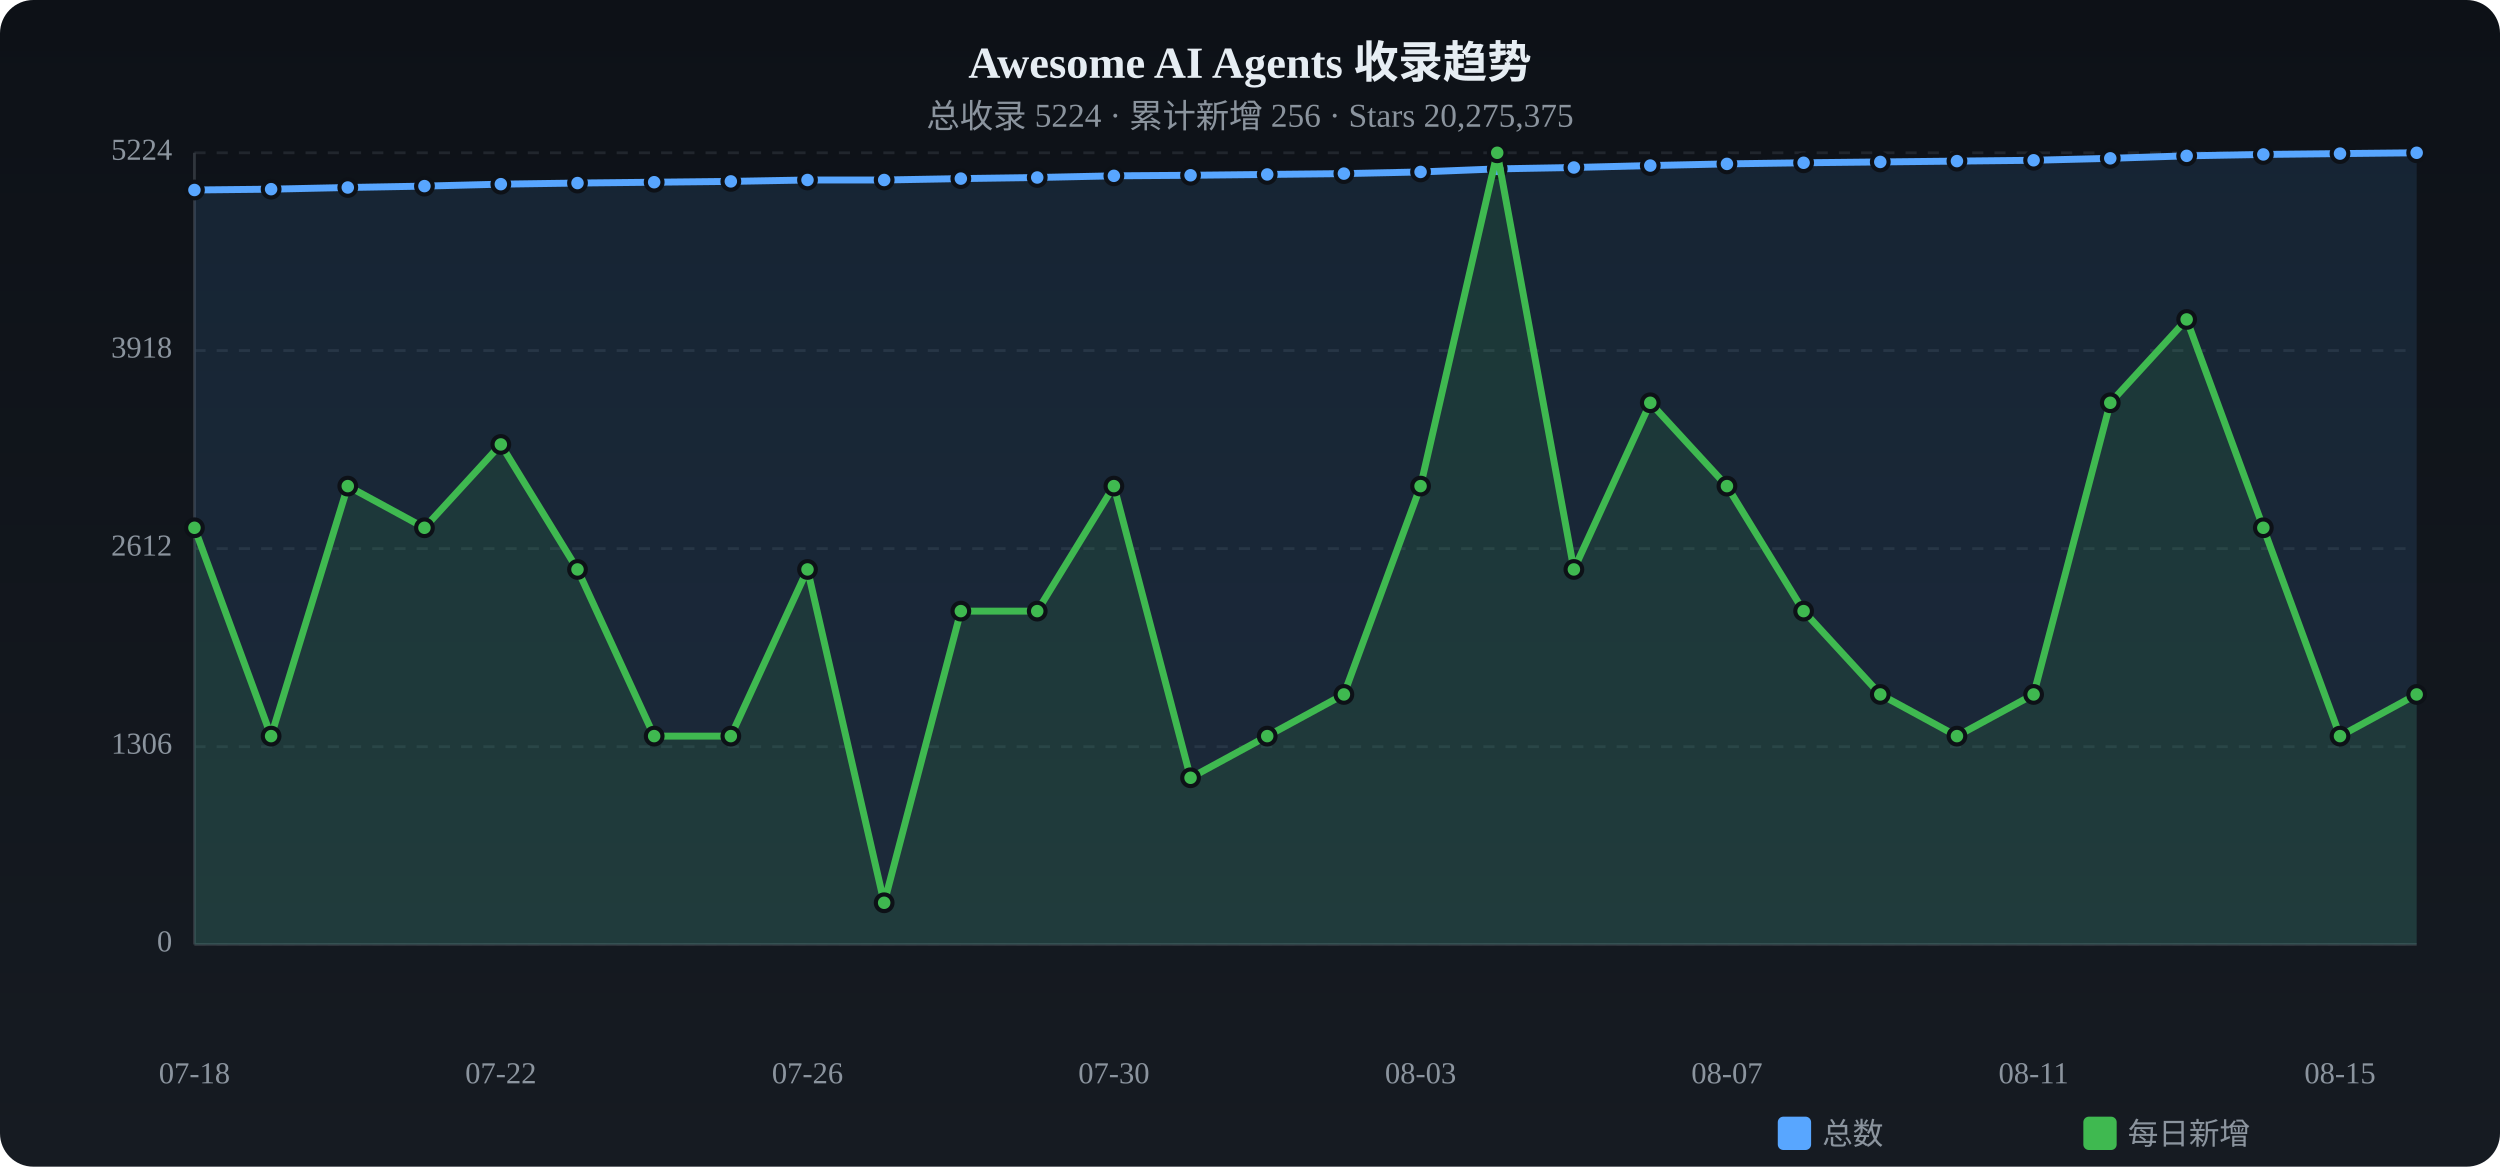
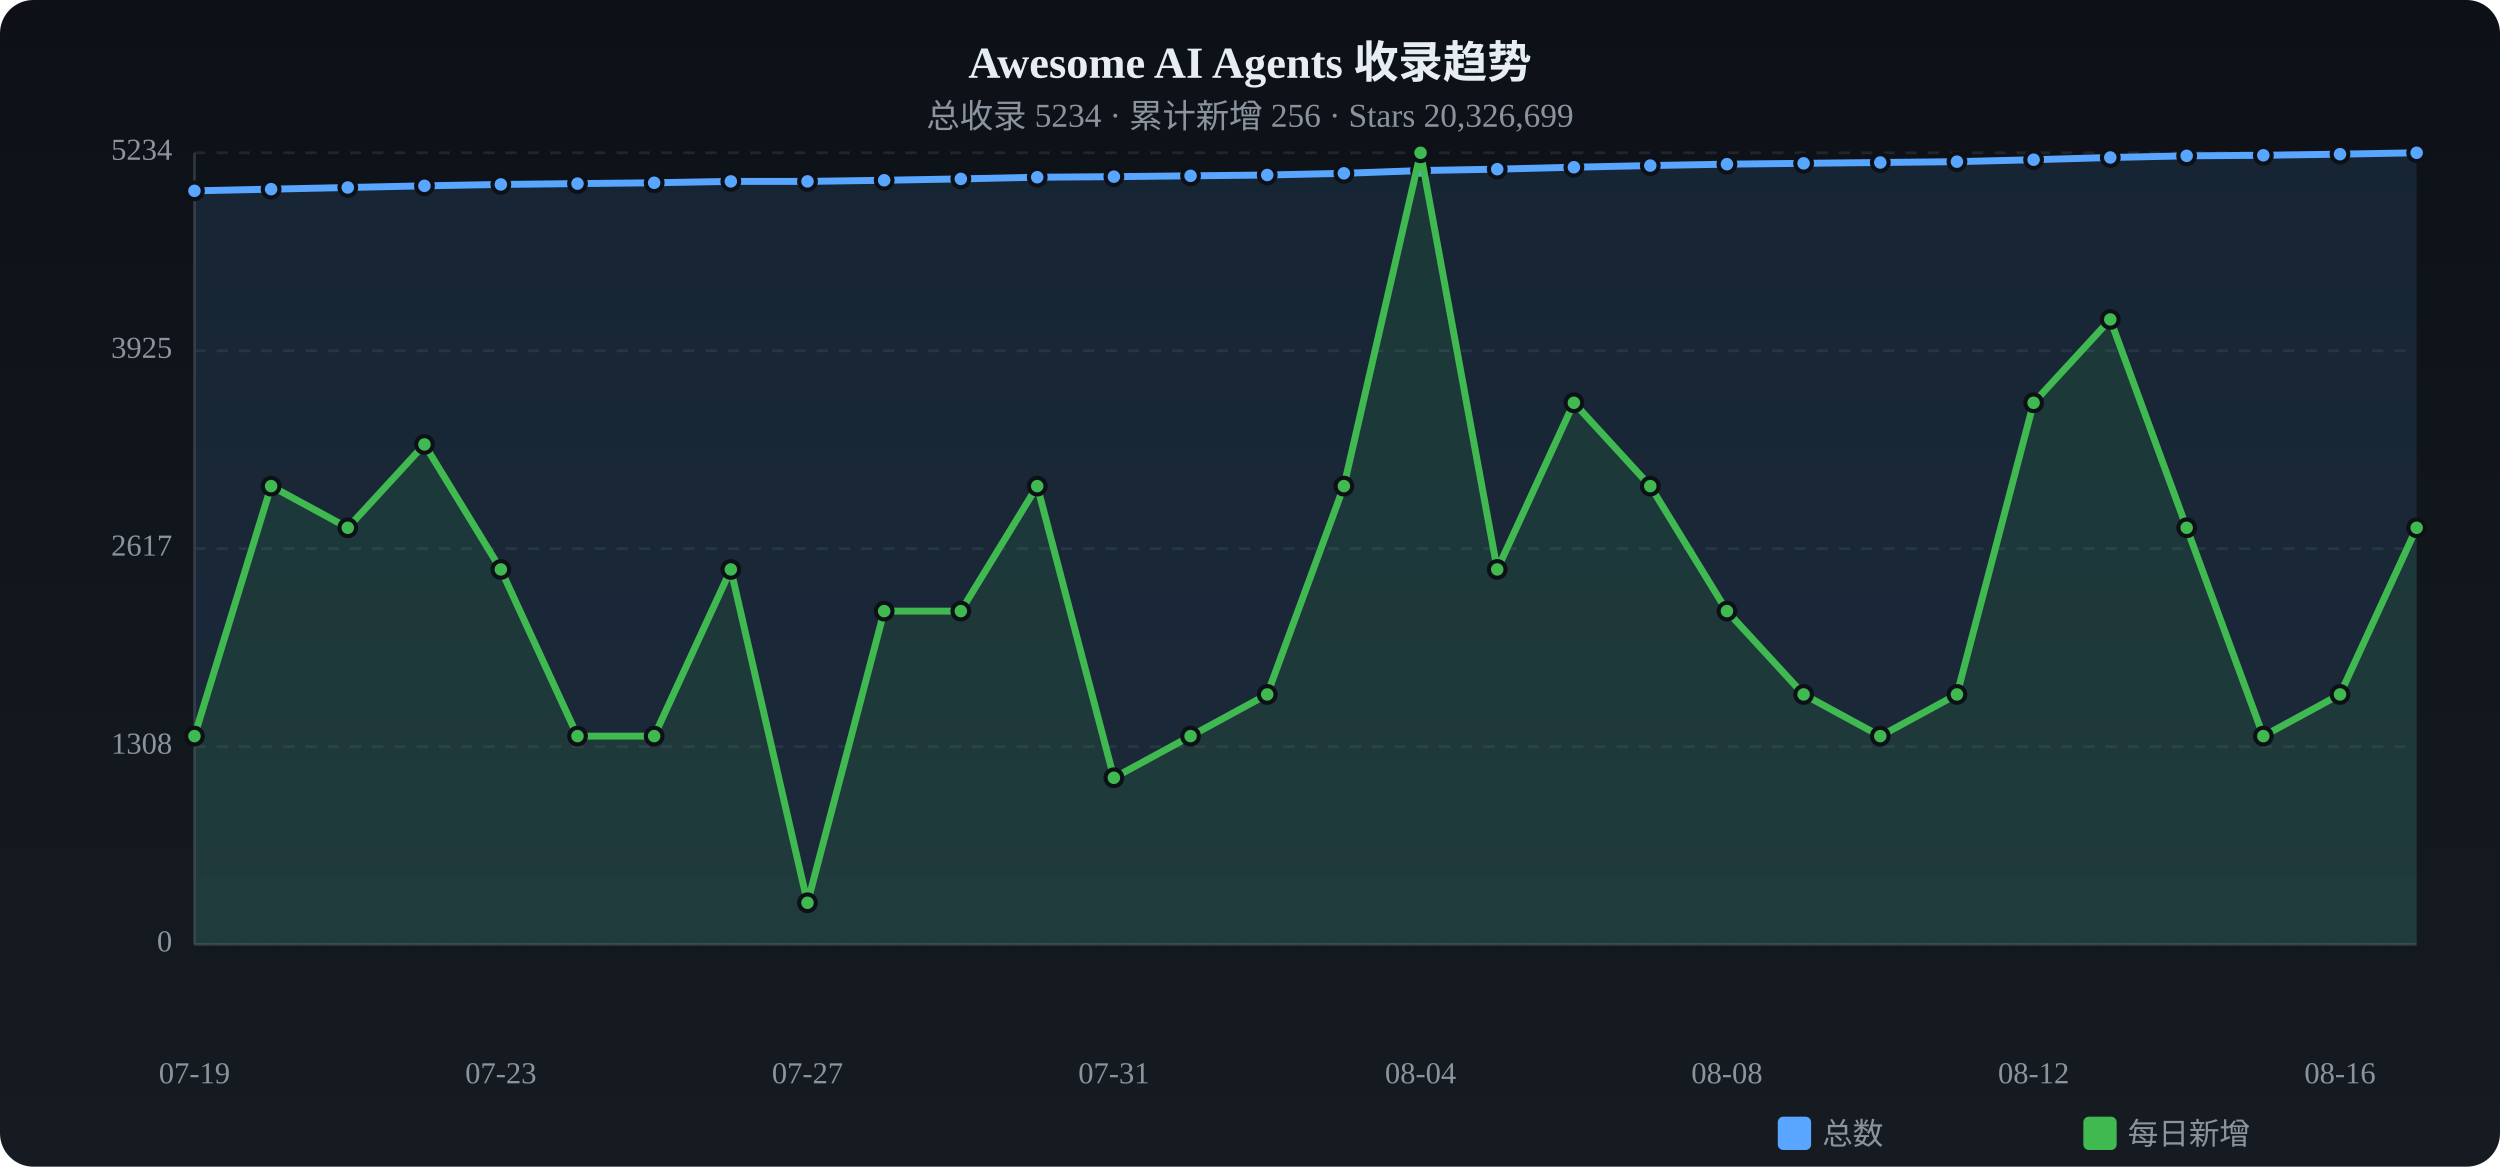
<svg xmlns="http://www.w3.org/2000/svg" viewBox="0 0 900 420" width="900" height="420">
  <defs>
    <linearGradient id="tbg" x1="0%" y1="0%" x2="0%" y2="100%">
      <stop offset="0%" stop-color="#0d1117" />
      <stop offset="100%" stop-color="#161b22" />
    </linearGradient>
  </defs>
  <rect width="900" height="420" rx="12" fill="url(#tbg)" />
  <text x="450.0" y="28" text-anchor="middle" fill="#e6edf3" font-size="16" font-weight="bold">Awesome AI Agents 收录趋势</text>
-   <text x="450.0" y="46" text-anchor="middle" fill="#8b949e" font-size="12">总收录 5224 · 累计新增 256 · Stars 20,275,375</text>
+   <text x="450.0" y="46" text-anchor="middle" fill="#8b949e" font-size="12">总收录 5234 · 累计新增 256 · Stars 20,326,699</text>
  <text x="62" y="340.0" text-anchor="end" fill="#8b949e" font-size="11" dominant-baseline="middle">0</text>
  <line x1="70" y1="340.0" x2="870" y2="340.0" stroke="#21262d" stroke-dasharray="4 4" />
-   <text x="62" y="268.8" text-anchor="end" fill="#8b949e" font-size="11" dominant-baseline="middle">1306</text>
+   <text x="62" y="268.8" text-anchor="end" fill="#8b949e" font-size="11" dominant-baseline="middle">1308</text>
  <line x1="70" y1="268.8" x2="870" y2="268.8" stroke="#21262d" stroke-dasharray="4 4" />
-   <text x="62" y="197.5" text-anchor="end" fill="#8b949e" font-size="11" dominant-baseline="middle">2612</text>
+   <text x="62" y="197.5" text-anchor="end" fill="#8b949e" font-size="11" dominant-baseline="middle">2617</text>
  <line x1="70" y1="197.5" x2="870" y2="197.5" stroke="#21262d" stroke-dasharray="4 4" />
-   <text x="62" y="126.2" text-anchor="end" fill="#8b949e" font-size="11" dominant-baseline="middle">3918</text>
-   <line x1="70" y1="126.2" x2="870" y2="126.2" stroke="#21262d" stroke-dasharray="4 4" />
-   <text x="62" y="55.0" text-anchor="end" fill="#8b949e" font-size="11" dominant-baseline="middle">5224</text>
+   <text x="62" y="126.3" text-anchor="end" fill="#8b949e" font-size="11" dominant-baseline="middle">3925</text>
+   <line x1="70" y1="126.3" x2="870" y2="126.3" stroke="#21262d" stroke-dasharray="4 4" />
+   <text x="62" y="55.0" text-anchor="end" fill="#8b949e" font-size="11" dominant-baseline="middle">5234</text>
  <line x1="70" y1="55.0" x2="870" y2="55.0" stroke="#21262d" stroke-dasharray="4 4" />
  <line x1="70" y1="55" x2="70" y2="340" stroke="#30363d" />
  <line x1="70" y1="340" x2="870" y2="340" stroke="#30363d" />
-   <path d="M70.0,68.4 L97.6,68.1 L125.2,67.5 L152.8,67.0 L180.3,66.3 L207.9,65.9 L235.5,65.6 L263.1,65.3 L290.7,64.8 L318.3,64.8 L345.9,64.3 L373.4,63.9 L401.0,63.3 L428.6,63.1 L456.2,62.8 L483.8,62.5 L511.4,61.9 L539.0,60.8 L566.6,60.3 L594.1,59.6 L621.7,59.0 L649.3,58.6 L676.9,58.3 L704.5,58.0 L732.1,57.7 L759.7,57.0 L787.2,56.1 L814.8,55.6 L842.4,55.3 L870.0,55.0 L870.0,340 L70.0,340 Z" fill="#58a6ff" opacity="0.12" />
-   <polyline points="70.0,68.4 97.6,68.1 125.2,67.5 152.8,67.0 180.3,66.3 207.9,65.9 235.5,65.6 263.1,65.3 290.7,64.8 318.3,64.8 345.9,64.3 373.4,63.9 401.0,63.3 428.6,63.1 456.2,62.8 483.8,62.5 511.4,61.9 539.0,60.8 566.6,60.3 594.1,59.6 621.7,59.0 649.3,58.6 676.9,58.3 704.5,58.0 732.1,57.7 759.7,57.0 787.2,56.1 814.8,55.6 842.4,55.3 870.0,55.0" fill="none" stroke="#58a6ff" stroke-width="2.5" stroke-linecap="round" stroke-linejoin="round" />
-   <circle cx="70.0" cy="68.4" r="3" fill="#58a6ff" stroke="#0d1117" stroke-width="1.5" />
+   <path d="M70.0,68.7 L97.6,68.1 L125.2,67.5 L152.8,66.9 L180.3,66.4 L207.9,66.1 L235.5,65.8 L263.1,65.3 L290.7,65.3 L318.3,64.9 L345.9,64.4 L373.4,63.8 L401.0,63.6 L428.6,63.3 L456.2,63.0 L483.8,62.4 L511.4,61.4 L539.0,60.9 L566.6,60.2 L594.1,59.6 L621.7,59.1 L649.3,58.8 L676.9,58.5 L704.5,58.2 L732.1,57.5 L759.7,56.7 L787.2,56.1 L814.8,55.9 L842.4,55.5 L870.0,55.0 L870.0,340 L70.0,340 Z" fill="#58a6ff" opacity="0.12" />
+   <polyline points="70.0,68.7 97.6,68.1 125.2,67.5 152.8,66.9 180.3,66.4 207.9,66.1 235.5,65.8 263.1,65.3 290.7,65.3 318.3,64.9 345.9,64.4 373.4,63.8 401.0,63.6 428.6,63.3 456.2,63.0 483.8,62.4 511.4,61.4 539.0,60.9 566.6,60.2 594.1,59.6 621.7,59.1 649.3,58.8 676.9,58.5 704.5,58.2 732.1,57.5 759.7,56.7 787.2,56.1 814.8,55.9 842.4,55.5 870.0,55.0" fill="none" stroke="#58a6ff" stroke-width="2.5" stroke-linecap="round" stroke-linejoin="round" />
+   <circle cx="70.0" cy="68.7" r="3" fill="#58a6ff" stroke="#0d1117" stroke-width="1.5" />
  <circle cx="97.6" cy="68.1" r="3" fill="#58a6ff" stroke="#0d1117" stroke-width="1.5" />
  <circle cx="125.2" cy="67.5" r="3" fill="#58a6ff" stroke="#0d1117" stroke-width="1.5" />
-   <circle cx="152.8" cy="67.0" r="3" fill="#58a6ff" stroke="#0d1117" stroke-width="1.5" />
-   <circle cx="180.3" cy="66.3" r="3" fill="#58a6ff" stroke="#0d1117" stroke-width="1.5" />
-   <circle cx="207.9" cy="65.9" r="3" fill="#58a6ff" stroke="#0d1117" stroke-width="1.5" />
-   <circle cx="235.5" cy="65.6" r="3" fill="#58a6ff" stroke="#0d1117" stroke-width="1.5" />
+   <circle cx="152.8" cy="66.9" r="3" fill="#58a6ff" stroke="#0d1117" stroke-width="1.5" />
+   <circle cx="180.3" cy="66.4" r="3" fill="#58a6ff" stroke="#0d1117" stroke-width="1.5" />
+   <circle cx="207.9" cy="66.1" r="3" fill="#58a6ff" stroke="#0d1117" stroke-width="1.5" />
+   <circle cx="235.5" cy="65.8" r="3" fill="#58a6ff" stroke="#0d1117" stroke-width="1.5" />
  <circle cx="263.1" cy="65.3" r="3" fill="#58a6ff" stroke="#0d1117" stroke-width="1.5" />
-   <circle cx="290.7" cy="64.8" r="3" fill="#58a6ff" stroke="#0d1117" stroke-width="1.5" />
-   <circle cx="318.3" cy="64.8" r="3" fill="#58a6ff" stroke="#0d1117" stroke-width="1.5" />
-   <circle cx="345.9" cy="64.3" r="3" fill="#58a6ff" stroke="#0d1117" stroke-width="1.5" />
-   <circle cx="373.4" cy="63.9" r="3" fill="#58a6ff" stroke="#0d1117" stroke-width="1.5" />
-   <circle cx="401.0" cy="63.3" r="3" fill="#58a6ff" stroke="#0d1117" stroke-width="1.5" />
-   <circle cx="428.6" cy="63.1" r="3" fill="#58a6ff" stroke="#0d1117" stroke-width="1.5" />
-   <circle cx="456.2" cy="62.8" r="3" fill="#58a6ff" stroke="#0d1117" stroke-width="1.5" />
-   <circle cx="483.8" cy="62.5" r="3" fill="#58a6ff" stroke="#0d1117" stroke-width="1.5" />
-   <circle cx="511.4" cy="61.9" r="3" fill="#58a6ff" stroke="#0d1117" stroke-width="1.5" />
-   <circle cx="539.0" cy="60.8" r="3" fill="#58a6ff" stroke="#0d1117" stroke-width="1.5" />
-   <circle cx="566.6" cy="60.3" r="3" fill="#58a6ff" stroke="#0d1117" stroke-width="1.5" />
+   <circle cx="290.7" cy="65.3" r="3" fill="#58a6ff" stroke="#0d1117" stroke-width="1.5" />
+   <circle cx="318.3" cy="64.9" r="3" fill="#58a6ff" stroke="#0d1117" stroke-width="1.5" />
+   <circle cx="345.9" cy="64.4" r="3" fill="#58a6ff" stroke="#0d1117" stroke-width="1.5" />
+   <circle cx="373.4" cy="63.8" r="3" fill="#58a6ff" stroke="#0d1117" stroke-width="1.5" />
+   <circle cx="401.0" cy="63.6" r="3" fill="#58a6ff" stroke="#0d1117" stroke-width="1.5" />
+   <circle cx="428.6" cy="63.3" r="3" fill="#58a6ff" stroke="#0d1117" stroke-width="1.5" />
+   <circle cx="456.2" cy="63.0" r="3" fill="#58a6ff" stroke="#0d1117" stroke-width="1.5" />
+   <circle cx="483.8" cy="62.4" r="3" fill="#58a6ff" stroke="#0d1117" stroke-width="1.5" />
+   <circle cx="511.4" cy="61.4" r="3" fill="#58a6ff" stroke="#0d1117" stroke-width="1.5" />
+   <circle cx="539.0" cy="60.9" r="3" fill="#58a6ff" stroke="#0d1117" stroke-width="1.5" />
+   <circle cx="566.6" cy="60.2" r="3" fill="#58a6ff" stroke="#0d1117" stroke-width="1.5" />
  <circle cx="594.1" cy="59.6" r="3" fill="#58a6ff" stroke="#0d1117" stroke-width="1.5" />
-   <circle cx="621.7" cy="59.0" r="3" fill="#58a6ff" stroke="#0d1117" stroke-width="1.5" />
-   <circle cx="649.3" cy="58.6" r="3" fill="#58a6ff" stroke="#0d1117" stroke-width="1.5" />
-   <circle cx="676.9" cy="58.3" r="3" fill="#58a6ff" stroke="#0d1117" stroke-width="1.5" />
-   <circle cx="704.5" cy="58.0" r="3" fill="#58a6ff" stroke="#0d1117" stroke-width="1.5" />
-   <circle cx="732.1" cy="57.7" r="3" fill="#58a6ff" stroke="#0d1117" stroke-width="1.5" />
-   <circle cx="759.7" cy="57.0" r="3" fill="#58a6ff" stroke="#0d1117" stroke-width="1.5" />
+   <circle cx="621.7" cy="59.1" r="3" fill="#58a6ff" stroke="#0d1117" stroke-width="1.5" />
+   <circle cx="649.3" cy="58.8" r="3" fill="#58a6ff" stroke="#0d1117" stroke-width="1.5" />
+   <circle cx="676.9" cy="58.5" r="3" fill="#58a6ff" stroke="#0d1117" stroke-width="1.5" />
+   <circle cx="704.5" cy="58.2" r="3" fill="#58a6ff" stroke="#0d1117" stroke-width="1.5" />
+   <circle cx="732.1" cy="57.5" r="3" fill="#58a6ff" stroke="#0d1117" stroke-width="1.5" />
+   <circle cx="759.7" cy="56.7" r="3" fill="#58a6ff" stroke="#0d1117" stroke-width="1.5" />
  <circle cx="787.2" cy="56.1" r="3" fill="#58a6ff" stroke="#0d1117" stroke-width="1.5" />
-   <circle cx="814.8" cy="55.6" r="3" fill="#58a6ff" stroke="#0d1117" stroke-width="1.5" />
-   <circle cx="842.4" cy="55.3" r="3" fill="#58a6ff" stroke="#0d1117" stroke-width="1.5" />
+   <circle cx="814.8" cy="55.9" r="3" fill="#58a6ff" stroke="#0d1117" stroke-width="1.5" />
+   <circle cx="842.4" cy="55.5" r="3" fill="#58a6ff" stroke="#0d1117" stroke-width="1.5" />
  <circle cx="870.0" cy="55.0" r="3" fill="#58a6ff" stroke="#0d1117" stroke-width="1.5" />
-   <path d="M70.0,190.0 L97.6,265.0 L125.2,175.0 L152.8,190.0 L180.3,160.0 L207.9,205.0 L235.5,265.0 L263.1,265.0 L290.7,205.0 L318.3,325.0 L345.9,220.0 L373.4,220.0 L401.0,175.0 L428.6,280.0 L456.2,265.0 L483.8,250.0 L511.4,175.0 L539.0,55.0 L566.6,205.0 L594.1,145.0 L621.7,175.0 L649.3,220.0 L676.9,250.0 L704.5,265.0 L732.1,250.0 L759.7,145.0 L787.2,115.0 L814.8,190.0 L842.4,265.0 L870.0,250.0 L870.0,340 L70.0,340 Z" fill="#3fb950" opacity="0.12" />
-   <polyline points="70.0,190.0 97.6,265.0 125.2,175.0 152.8,190.0 180.3,160.0 207.9,205.0 235.5,265.0 263.1,265.0 290.7,205.0 318.3,325.0 345.9,220.0 373.4,220.0 401.0,175.0 428.6,280.0 456.2,265.0 483.8,250.0 511.4,175.0 539.0,55.0 566.6,205.0 594.1,145.0 621.7,175.0 649.3,220.0 676.9,250.0 704.5,265.0 732.1,250.0 759.7,145.0 787.2,115.0 814.8,190.0 842.4,265.0 870.0,250.0" fill="none" stroke="#3fb950" stroke-width="2.5" stroke-linecap="round" stroke-linejoin="round" />
-   <circle cx="70.0" cy="190.0" r="3" fill="#3fb950" stroke="#0d1117" stroke-width="1.5" />
-   <circle cx="97.6" cy="265.0" r="3" fill="#3fb950" stroke="#0d1117" stroke-width="1.5" />
-   <circle cx="125.2" cy="175.0" r="3" fill="#3fb950" stroke="#0d1117" stroke-width="1.5" />
-   <circle cx="152.8" cy="190.0" r="3" fill="#3fb950" stroke="#0d1117" stroke-width="1.5" />
-   <circle cx="180.3" cy="160.0" r="3" fill="#3fb950" stroke="#0d1117" stroke-width="1.5" />
-   <circle cx="207.9" cy="205.0" r="3" fill="#3fb950" stroke="#0d1117" stroke-width="1.5" />
+   <path d="M70.0,265.0 L97.6,175.0 L125.2,190.0 L152.8,160.0 L180.3,205.0 L207.9,265.0 L235.5,265.0 L263.1,205.0 L290.7,325.0 L318.3,220.0 L345.9,220.0 L373.4,175.0 L401.0,280.0 L428.6,265.0 L456.2,250.0 L483.8,175.0 L511.4,55.0 L539.0,205.0 L566.6,145.0 L594.1,175.0 L621.7,220.0 L649.3,250.0 L676.9,265.0 L704.5,250.0 L732.1,145.0 L759.7,115.0 L787.2,190.0 L814.8,265.0 L842.4,250.0 L870.0,190.0 L870.0,340 L70.0,340 Z" fill="#3fb950" opacity="0.12" />
+   <polyline points="70.0,265.0 97.6,175.0 125.2,190.0 152.8,160.0 180.3,205.0 207.9,265.0 235.5,265.0 263.1,205.0 290.7,325.0 318.3,220.0 345.9,220.0 373.4,175.0 401.0,280.0 428.6,265.0 456.2,250.0 483.8,175.0 511.4,55.0 539.0,205.0 566.6,145.0 594.1,175.0 621.7,220.0 649.3,250.0 676.9,265.0 704.5,250.0 732.1,145.0 759.7,115.0 787.2,190.0 814.8,265.0 842.4,250.0 870.0,190.0" fill="none" stroke="#3fb950" stroke-width="2.5" stroke-linecap="round" stroke-linejoin="round" />
+   <circle cx="70.0" cy="265.0" r="3" fill="#3fb950" stroke="#0d1117" stroke-width="1.5" />
+   <circle cx="97.6" cy="175.0" r="3" fill="#3fb950" stroke="#0d1117" stroke-width="1.5" />
+   <circle cx="125.2" cy="190.0" r="3" fill="#3fb950" stroke="#0d1117" stroke-width="1.5" />
+   <circle cx="152.8" cy="160.0" r="3" fill="#3fb950" stroke="#0d1117" stroke-width="1.5" />
+   <circle cx="180.3" cy="205.0" r="3" fill="#3fb950" stroke="#0d1117" stroke-width="1.5" />
+   <circle cx="207.9" cy="265.0" r="3" fill="#3fb950" stroke="#0d1117" stroke-width="1.5" />
  <circle cx="235.5" cy="265.0" r="3" fill="#3fb950" stroke="#0d1117" stroke-width="1.5" />
-   <circle cx="263.1" cy="265.0" r="3" fill="#3fb950" stroke="#0d1117" stroke-width="1.5" />
-   <circle cx="290.7" cy="205.0" r="3" fill="#3fb950" stroke="#0d1117" stroke-width="1.5" />
-   <circle cx="318.3" cy="325.0" r="3" fill="#3fb950" stroke="#0d1117" stroke-width="1.5" />
+   <circle cx="263.1" cy="205.0" r="3" fill="#3fb950" stroke="#0d1117" stroke-width="1.5" />
+   <circle cx="290.7" cy="325.0" r="3" fill="#3fb950" stroke="#0d1117" stroke-width="1.5" />
+   <circle cx="318.3" cy="220.0" r="3" fill="#3fb950" stroke="#0d1117" stroke-width="1.5" />
  <circle cx="345.9" cy="220.0" r="3" fill="#3fb950" stroke="#0d1117" stroke-width="1.5" />
-   <circle cx="373.4" cy="220.0" r="3" fill="#3fb950" stroke="#0d1117" stroke-width="1.5" />
-   <circle cx="401.0" cy="175.0" r="3" fill="#3fb950" stroke="#0d1117" stroke-width="1.5" />
-   <circle cx="428.6" cy="280.0" r="3" fill="#3fb950" stroke="#0d1117" stroke-width="1.5" />
-   <circle cx="456.2" cy="265.0" r="3" fill="#3fb950" stroke="#0d1117" stroke-width="1.5" />
-   <circle cx="483.8" cy="250.0" r="3" fill="#3fb950" stroke="#0d1117" stroke-width="1.5" />
-   <circle cx="511.4" cy="175.0" r="3" fill="#3fb950" stroke="#0d1117" stroke-width="1.5" />
-   <circle cx="539.0" cy="55.0" r="3" fill="#3fb950" stroke="#0d1117" stroke-width="1.5" />
-   <circle cx="566.6" cy="205.0" r="3" fill="#3fb950" stroke="#0d1117" stroke-width="1.5" />
-   <circle cx="594.1" cy="145.0" r="3" fill="#3fb950" stroke="#0d1117" stroke-width="1.5" />
-   <circle cx="621.7" cy="175.0" r="3" fill="#3fb950" stroke="#0d1117" stroke-width="1.5" />
-   <circle cx="649.3" cy="220.0" r="3" fill="#3fb950" stroke="#0d1117" stroke-width="1.5" />
-   <circle cx="676.9" cy="250.0" r="3" fill="#3fb950" stroke="#0d1117" stroke-width="1.5" />
-   <circle cx="704.5" cy="265.0" r="3" fill="#3fb950" stroke="#0d1117" stroke-width="1.5" />
-   <circle cx="732.1" cy="250.0" r="3" fill="#3fb950" stroke="#0d1117" stroke-width="1.5" />
-   <circle cx="759.7" cy="145.0" r="3" fill="#3fb950" stroke="#0d1117" stroke-width="1.5" />
-   <circle cx="787.2" cy="115.0" r="3" fill="#3fb950" stroke="#0d1117" stroke-width="1.5" />
-   <circle cx="814.8" cy="190.0" r="3" fill="#3fb950" stroke="#0d1117" stroke-width="1.5" />
-   <circle cx="842.4" cy="265.0" r="3" fill="#3fb950" stroke="#0d1117" stroke-width="1.5" />
-   <circle cx="870.0" cy="250.0" r="3" fill="#3fb950" stroke="#0d1117" stroke-width="1.5" />
-   <text x="70.0" y="390" text-anchor="middle" fill="#8b949e" font-size="11">07-18</text>
-   <text x="180.3" y="390" text-anchor="middle" fill="#8b949e" font-size="11">07-22</text>
-   <text x="290.7" y="390" text-anchor="middle" fill="#8b949e" font-size="11">07-26</text>
-   <text x="401.0" y="390" text-anchor="middle" fill="#8b949e" font-size="11">07-30</text>
-   <text x="511.4" y="390" text-anchor="middle" fill="#8b949e" font-size="11">08-03</text>
-   <text x="621.7" y="390" text-anchor="middle" fill="#8b949e" font-size="11">08-07</text>
-   <text x="732.1" y="390" text-anchor="middle" fill="#8b949e" font-size="11">08-11</text>
-   <text x="842.4" y="390" text-anchor="middle" fill="#8b949e" font-size="11">08-15</text>
+   <circle cx="373.4" cy="175.0" r="3" fill="#3fb950" stroke="#0d1117" stroke-width="1.5" />
+   <circle cx="401.0" cy="280.0" r="3" fill="#3fb950" stroke="#0d1117" stroke-width="1.5" />
+   <circle cx="428.6" cy="265.0" r="3" fill="#3fb950" stroke="#0d1117" stroke-width="1.5" />
+   <circle cx="456.2" cy="250.0" r="3" fill="#3fb950" stroke="#0d1117" stroke-width="1.5" />
+   <circle cx="483.8" cy="175.0" r="3" fill="#3fb950" stroke="#0d1117" stroke-width="1.5" />
+   <circle cx="511.4" cy="55.0" r="3" fill="#3fb950" stroke="#0d1117" stroke-width="1.5" />
+   <circle cx="539.0" cy="205.0" r="3" fill="#3fb950" stroke="#0d1117" stroke-width="1.5" />
+   <circle cx="566.6" cy="145.0" r="3" fill="#3fb950" stroke="#0d1117" stroke-width="1.5" />
+   <circle cx="594.1" cy="175.0" r="3" fill="#3fb950" stroke="#0d1117" stroke-width="1.5" />
+   <circle cx="621.7" cy="220.0" r="3" fill="#3fb950" stroke="#0d1117" stroke-width="1.5" />
+   <circle cx="649.3" cy="250.0" r="3" fill="#3fb950" stroke="#0d1117" stroke-width="1.5" />
+   <circle cx="676.9" cy="265.0" r="3" fill="#3fb950" stroke="#0d1117" stroke-width="1.5" />
+   <circle cx="704.5" cy="250.0" r="3" fill="#3fb950" stroke="#0d1117" stroke-width="1.5" />
+   <circle cx="732.1" cy="145.0" r="3" fill="#3fb950" stroke="#0d1117" stroke-width="1.5" />
+   <circle cx="759.7" cy="115.0" r="3" fill="#3fb950" stroke="#0d1117" stroke-width="1.5" />
+   <circle cx="787.2" cy="190.0" r="3" fill="#3fb950" stroke="#0d1117" stroke-width="1.5" />
+   <circle cx="814.8" cy="265.0" r="3" fill="#3fb950" stroke="#0d1117" stroke-width="1.5" />
+   <circle cx="842.4" cy="250.0" r="3" fill="#3fb950" stroke="#0d1117" stroke-width="1.5" />
+   <circle cx="870.0" cy="190.0" r="3" fill="#3fb950" stroke="#0d1117" stroke-width="1.5" />
+   <text x="70.0" y="390" text-anchor="middle" fill="#8b949e" font-size="11">07-19</text>
+   <text x="180.3" y="390" text-anchor="middle" fill="#8b949e" font-size="11">07-23</text>
+   <text x="290.7" y="390" text-anchor="middle" fill="#8b949e" font-size="11">07-27</text>
+   <text x="401.0" y="390" text-anchor="middle" fill="#8b949e" font-size="11">07-31</text>
+   <text x="511.4" y="390" text-anchor="middle" fill="#8b949e" font-size="11">08-04</text>
+   <text x="621.7" y="390" text-anchor="middle" fill="#8b949e" font-size="11">08-08</text>
+   <text x="732.1" y="390" text-anchor="middle" fill="#8b949e" font-size="11">08-12</text>
+   <text x="842.4" y="390" text-anchor="middle" fill="#8b949e" font-size="11">08-16</text>
  <rect x="640" y="402" width="12" height="12" rx="2" fill="#58a6ff" />
  <text x="656" y="412" fill="#8b949e" font-size="11">总数</text>
  <rect x="750" y="402" width="12" height="12" rx="2" fill="#3fb950" />
  <text x="766" y="412" fill="#8b949e" font-size="11">每日新增</text>
</svg>
